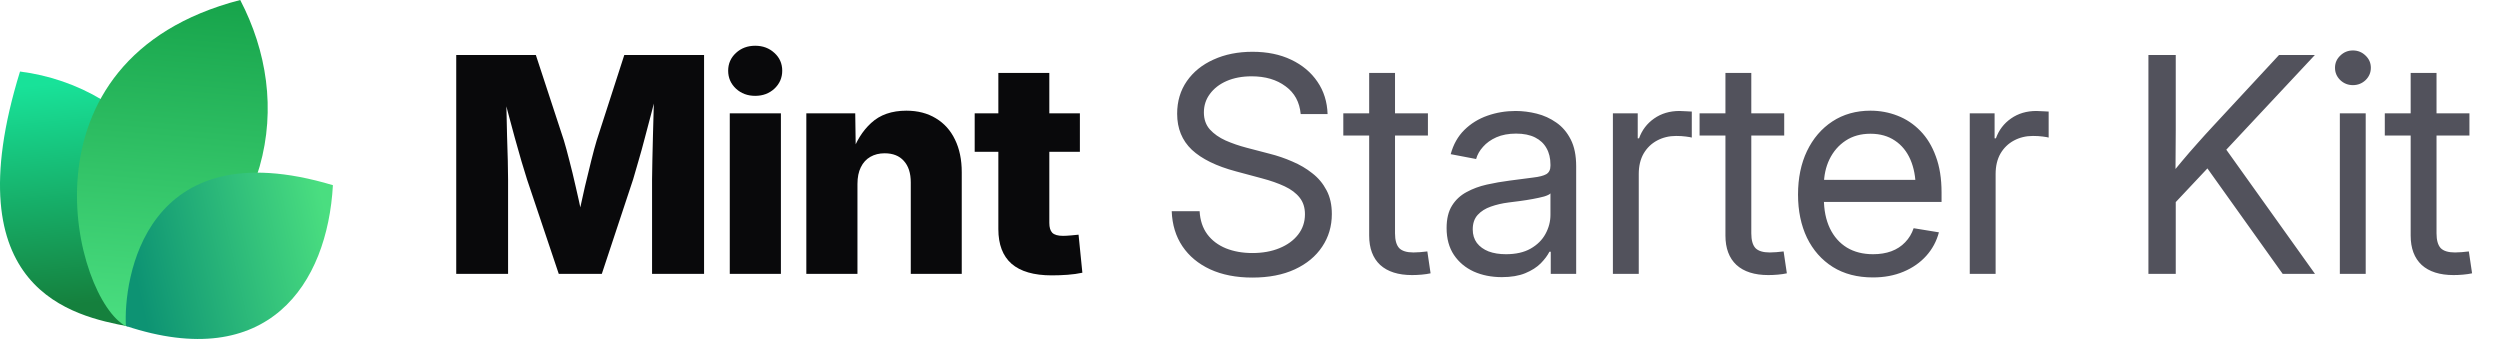
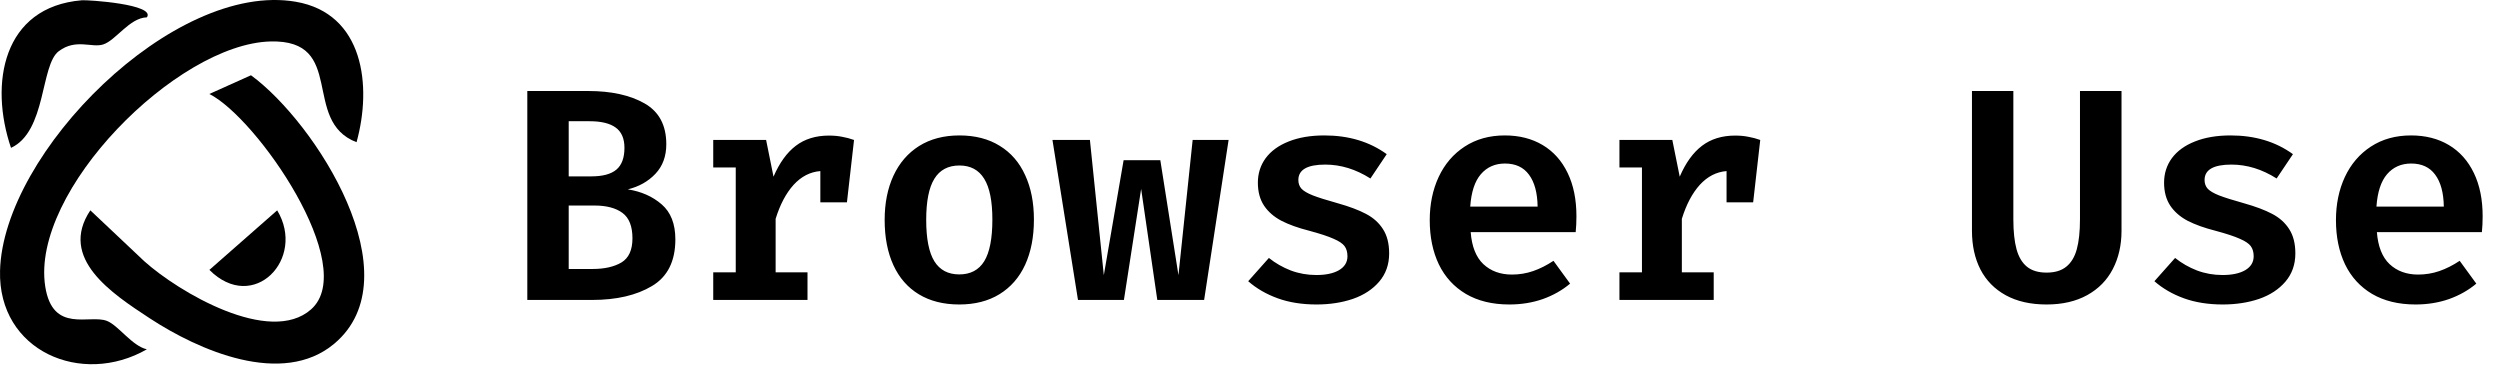
- <svg xmlns="http://www.w3.org/2000/svg" width="177" height="24" viewBox="0 0 177 24" fill="none">
-   <path d="M9.061 23.108C5.268 22.377 -3.391 20.627 1.417 5.064C9.634 6.099 16.973 14.064 9.061 23.108Z" fill="url(#paint0_linear_17557_2020)" />
-   <path d="M8.919 23.094C5.276 21.222 0.784 4.209 17.007 0C20.757 7.193 19.621 16.545 8.919 23.094Z" fill="url(#paint1_linear_17557_2020)" />
-   <path d="M8.914 23.079C8.735 19.882 10.159 9.085 23.57 13.111C23.181 20.123 18.984 26.418 8.914 23.079Z" fill="url(#paint2_linear_17557_2020)" />
-   <path d="M32.301 19.392V3.894H37.938L39.925 9.948C40.036 10.315 40.164 10.787 40.31 11.362C40.462 11.938 40.611 12.552 40.757 13.204C40.91 13.855 41.048 14.483 41.173 15.086C41.305 15.682 41.412 16.192 41.495 16.615H40.695C40.771 16.192 40.871 15.682 40.996 15.086C41.128 14.49 41.267 13.866 41.412 13.214C41.565 12.562 41.714 11.948 41.86 11.373C42.005 10.79 42.133 10.315 42.244 9.948L44.2 3.894H49.848V19.392H46.166V12.704C46.166 12.357 46.173 11.917 46.187 11.383C46.2 10.849 46.214 10.27 46.228 9.646C46.249 9.022 46.266 8.391 46.28 7.753C46.301 7.115 46.311 6.519 46.311 5.964H46.623C46.485 6.561 46.332 7.181 46.166 7.826C45.999 8.471 45.833 9.102 45.666 9.719C45.507 10.336 45.351 10.901 45.198 11.414C45.053 11.928 44.928 12.357 44.824 12.704L42.608 19.392H39.561L37.314 12.704C37.203 12.357 37.072 11.928 36.919 11.414C36.773 10.901 36.614 10.34 36.441 9.729C36.274 9.112 36.104 8.481 35.931 7.836C35.764 7.192 35.608 6.567 35.463 5.964H35.827C35.834 6.512 35.844 7.105 35.858 7.743C35.872 8.374 35.886 9.005 35.9 9.636C35.92 10.26 35.938 10.839 35.952 11.373C35.965 11.907 35.972 12.351 35.972 12.704V19.392H32.301ZM51.668 19.392V8.024H55.288V19.392H51.668ZM53.468 6.786C52.927 6.786 52.473 6.616 52.105 6.276C51.738 5.93 51.554 5.507 51.554 5.007C51.554 4.508 51.738 4.088 52.105 3.749C52.473 3.409 52.927 3.239 53.468 3.239C54.009 3.239 54.463 3.409 54.83 3.749C55.198 4.082 55.382 4.501 55.382 5.007C55.382 5.507 55.198 5.93 54.83 6.276C54.463 6.616 54.009 6.786 53.468 6.786ZM60.708 13.027V19.392H57.088V8.024H60.551L60.593 10.967H60.281C60.593 10.024 61.061 9.268 61.685 8.7C62.309 8.124 63.138 7.836 64.171 7.836C64.975 7.836 65.672 8.017 66.262 8.377C66.851 8.731 67.302 9.234 67.614 9.885C67.933 10.537 68.092 11.307 68.092 12.194V19.392H64.483V12.912C64.483 12.26 64.32 11.754 63.994 11.394C63.675 11.033 63.221 10.853 62.632 10.853C62.25 10.853 61.914 10.936 61.623 11.102C61.332 11.269 61.106 11.515 60.947 11.841C60.787 12.16 60.708 12.555 60.708 13.027ZM76.456 8.024V10.749H69.008V8.024H76.456ZM70.683 5.163H74.292V15.783C74.292 16.102 74.361 16.334 74.5 16.48C74.646 16.625 74.899 16.698 75.259 16.698C75.405 16.698 75.596 16.688 75.831 16.667C76.074 16.646 76.251 16.629 76.362 16.615L76.632 19.309C76.313 19.378 75.963 19.427 75.582 19.455C75.207 19.482 74.836 19.496 74.469 19.496C73.2 19.496 72.25 19.222 71.619 18.674C70.995 18.127 70.683 17.308 70.683 16.22V5.163Z" fill="#09090B" />
-   <path d="M88.667 19.652C87.523 19.652 86.528 19.458 85.682 19.07C84.843 18.681 84.188 18.137 83.716 17.437C83.245 16.736 82.992 15.908 82.957 14.951H84.933C84.968 15.596 85.148 16.14 85.474 16.584C85.8 17.021 86.24 17.354 86.795 17.582C87.35 17.804 87.974 17.915 88.667 17.915C89.388 17.915 90.026 17.801 90.581 17.572C91.143 17.343 91.583 17.024 91.902 16.615C92.228 16.199 92.391 15.717 92.391 15.169C92.391 14.698 92.266 14.306 92.017 13.994C91.767 13.675 91.413 13.408 90.956 13.193C90.498 12.978 89.954 12.787 89.323 12.621L87.502 12.132C86.123 11.765 85.082 11.255 84.382 10.603C83.689 9.944 83.342 9.095 83.342 8.055C83.342 7.174 83.571 6.404 84.028 5.746C84.486 5.087 85.117 4.577 85.921 4.217C86.726 3.849 87.645 3.666 88.678 3.666C89.718 3.666 90.63 3.853 91.413 4.227C92.204 4.602 92.824 5.122 93.275 5.787C93.726 6.446 93.965 7.209 93.993 8.076H92.089C92.013 7.23 91.656 6.574 91.018 6.11C90.387 5.638 89.586 5.403 88.615 5.403C87.95 5.403 87.36 5.513 86.847 5.735C86.341 5.957 85.946 6.262 85.661 6.651C85.377 7.032 85.235 7.469 85.235 7.961C85.235 8.447 85.377 8.849 85.661 9.168C85.946 9.48 86.317 9.74 86.774 9.948C87.232 10.149 87.724 10.319 88.251 10.457L89.884 10.884C90.439 11.023 90.977 11.206 91.496 11.435C92.023 11.657 92.495 11.934 92.911 12.267C93.334 12.593 93.67 12.995 93.92 13.474C94.17 13.945 94.294 14.504 94.294 15.149C94.294 16.015 94.066 16.788 93.608 17.468C93.157 18.148 92.512 18.681 91.673 19.07C90.834 19.458 89.832 19.652 88.667 19.652ZM101.097 8.024V9.594H95.106V8.024H101.097ZM96.937 5.163H98.767V16.521C98.767 17 98.865 17.347 99.059 17.562C99.26 17.77 99.6 17.874 100.078 17.874C100.21 17.874 100.366 17.867 100.546 17.853C100.733 17.832 100.903 17.815 101.056 17.801L101.285 19.351C101.097 19.392 100.886 19.423 100.65 19.444C100.414 19.465 100.189 19.475 99.974 19.475C98.996 19.475 98.244 19.236 97.717 18.758C97.197 18.272 96.937 17.579 96.937 16.677V5.163ZM106.33 19.621C105.595 19.621 104.932 19.489 104.343 19.226C103.754 18.955 103.285 18.564 102.939 18.05C102.592 17.53 102.419 16.896 102.419 16.147C102.419 15.495 102.547 14.965 102.804 14.556C103.06 14.146 103.403 13.828 103.833 13.599C104.263 13.363 104.742 13.186 105.269 13.068C105.796 12.95 106.333 12.857 106.881 12.787C107.574 12.69 108.132 12.617 108.555 12.569C108.978 12.52 109.287 12.441 109.481 12.33C109.675 12.212 109.772 12.014 109.772 11.737V11.654C109.772 11.203 109.679 10.815 109.492 10.489C109.311 10.163 109.041 9.91 108.68 9.729C108.32 9.549 107.872 9.459 107.338 9.459C106.805 9.459 106.34 9.546 105.945 9.719C105.556 9.892 105.241 10.118 104.998 10.395C104.755 10.665 104.593 10.953 104.509 11.258L102.71 10.915C102.897 10.222 103.22 9.65 103.677 9.199C104.135 8.748 104.679 8.412 105.31 8.19C105.941 7.968 106.607 7.857 107.307 7.857C107.8 7.857 108.295 7.92 108.795 8.044C109.301 8.169 109.765 8.381 110.188 8.679C110.611 8.97 110.951 9.369 111.208 9.875C111.464 10.374 111.593 11.005 111.593 11.768V19.392H109.793V17.822H109.7C109.568 18.085 109.363 18.359 109.086 18.643C108.809 18.921 108.444 19.153 107.994 19.34C107.543 19.527 106.988 19.621 106.33 19.621ZM106.621 17.998C107.321 17.998 107.904 17.867 108.368 17.603C108.84 17.333 109.19 16.986 109.419 16.563C109.654 16.133 109.772 15.682 109.772 15.211V13.692C109.703 13.769 109.554 13.841 109.325 13.911C109.096 13.973 108.829 14.032 108.524 14.088C108.226 14.143 107.921 14.192 107.609 14.233C107.304 14.275 107.033 14.309 106.798 14.337C106.354 14.393 105.938 14.49 105.549 14.628C105.168 14.76 104.86 14.954 104.624 15.211C104.388 15.467 104.27 15.811 104.27 16.241C104.27 16.615 104.367 16.934 104.561 17.198C104.762 17.461 105.04 17.662 105.393 17.801C105.747 17.933 106.156 17.998 106.621 17.998ZM114.193 19.392V8.024H115.951V9.792H116.045C116.253 9.209 116.61 8.741 117.116 8.388C117.622 8.034 118.219 7.857 118.905 7.857C119.058 7.857 119.217 7.864 119.384 7.878C119.55 7.885 119.682 7.892 119.779 7.899V9.74C119.716 9.719 119.578 9.695 119.363 9.667C119.155 9.639 118.922 9.625 118.666 9.625C118.174 9.625 117.726 9.733 117.324 9.948C116.922 10.163 116.603 10.471 116.367 10.874C116.138 11.276 116.024 11.758 116.024 12.319V19.392H114.193ZM126.322 8.024V9.594H120.33V8.024H126.322ZM122.161 5.163H123.992V16.521C123.992 17 124.089 17.347 124.283 17.562C124.484 17.77 124.824 17.874 125.302 17.874C125.434 17.874 125.59 17.867 125.77 17.853C125.958 17.832 126.127 17.815 126.28 17.801L126.509 19.351C126.322 19.392 126.11 19.423 125.874 19.444C125.639 19.465 125.413 19.475 125.198 19.475C124.221 19.475 123.468 19.236 122.941 18.758C122.421 18.272 122.161 17.579 122.161 16.677V5.163ZM132.604 19.642C131.502 19.642 130.555 19.396 129.765 18.903C128.974 18.404 128.364 17.714 127.934 16.834C127.511 15.946 127.3 14.927 127.3 13.775C127.3 12.611 127.511 11.584 127.934 10.697C128.364 9.802 128.964 9.102 129.734 8.596C130.51 8.089 131.408 7.836 132.428 7.836C133.1 7.836 133.738 7.954 134.341 8.19C134.952 8.426 135.489 8.783 135.954 9.261C136.425 9.74 136.793 10.343 137.056 11.071C137.327 11.792 137.462 12.645 137.462 13.63V14.296H128.433V12.735H136.463L135.631 13.297C135.631 12.541 135.506 11.876 135.257 11.3C135.007 10.725 134.643 10.277 134.165 9.958C133.686 9.632 133.107 9.469 132.428 9.469C131.748 9.469 131.162 9.632 130.67 9.958C130.177 10.284 129.796 10.725 129.526 11.279C129.262 11.827 129.13 12.441 129.13 13.12V14.046C129.13 14.864 129.273 15.572 129.557 16.168C129.841 16.757 130.243 17.211 130.763 17.53C131.283 17.842 131.901 17.998 132.615 17.998C133.093 17.998 133.523 17.929 133.905 17.79C134.293 17.645 134.619 17.433 134.882 17.156C135.153 16.879 135.354 16.546 135.486 16.157L137.275 16.449C137.108 17.08 136.81 17.634 136.38 18.113C135.95 18.591 135.413 18.966 134.768 19.236C134.123 19.507 133.402 19.642 132.604 19.642ZM139.459 19.392V8.024H141.217V9.792H141.311C141.519 9.209 141.876 8.741 142.382 8.388C142.888 8.034 143.485 7.857 144.171 7.857C144.324 7.857 144.483 7.864 144.649 7.878C144.816 7.885 144.948 7.892 145.045 7.899V9.74C144.982 9.719 144.844 9.695 144.629 9.667C144.421 9.639 144.188 9.625 143.932 9.625C143.439 9.625 142.992 9.733 142.59 9.948C142.188 10.163 141.869 10.471 141.633 10.874C141.404 11.276 141.29 11.758 141.29 12.319V19.392H139.459ZM153.429 14.961V12.715C153.783 12.257 154.136 11.82 154.49 11.404C154.844 10.981 155.204 10.565 155.572 10.156C155.939 9.74 156.314 9.327 156.695 8.918L161.355 3.894H163.893L157.277 10.967H157.184L153.429 14.961ZM152.108 19.392V3.894H154.043V9.241L154.022 12.559L154.043 13.505V19.392H152.108ZM161.615 19.392L155.967 11.477L157.173 9.969L163.903 19.392H161.615ZM165.661 19.392V8.024H167.492V19.392H165.661ZM166.587 6.027C166.24 6.027 165.942 5.909 165.692 5.673C165.443 5.43 165.318 5.139 165.318 4.799C165.318 4.459 165.443 4.172 165.692 3.936C165.942 3.693 166.24 3.572 166.587 3.572C166.934 3.572 167.232 3.693 167.482 3.936C167.731 4.172 167.856 4.459 167.856 4.799C167.856 5.139 167.731 5.43 167.482 5.673C167.232 5.909 166.934 6.027 166.587 6.027ZM174.836 8.024V9.594H168.844V8.024H174.836ZM170.675 5.163H172.506V16.521C172.506 17 172.603 17.347 172.797 17.562C172.998 17.77 173.338 17.874 173.816 17.874C173.948 17.874 174.104 17.867 174.284 17.853C174.472 17.832 174.641 17.815 174.794 17.801L175.023 19.351C174.836 19.392 174.624 19.423 174.388 19.444C174.153 19.465 173.927 19.475 173.712 19.475C172.735 19.475 171.982 19.236 171.455 18.758C170.935 18.272 170.675 17.579 170.675 16.677V5.163Z" fill="#52525C" />
-   <defs>
-     <linearGradient id="paint0_linear_17557_2020" x1="3.776" y1="5.916" x2="5.232" y2="21.559" gradientUnits="userSpaceOnUse">
-       <stop stop-color="#18E299" />
-       <stop offset="1" stop-color="#15803D" />
-     </linearGradient>
-     <linearGradient id="paint1_linear_17557_2020" x1="12.171" y1="-0.718" x2="10.19" y2="22.983" gradientUnits="userSpaceOnUse">
-       <stop stop-color="#16A34A" />
-       <stop offset="1" stop-color="#4ADE80" />
-     </linearGradient>
-     <linearGradient id="paint2_linear_17557_2020" x1="23.133" y1="15.353" x2="9.338" y2="18.52" gradientUnits="userSpaceOnUse">
-       <stop stop-color="#4ADE80" />
-       <stop offset="1" stop-color="#0D9373" />
-     </linearGradient>
-   </defs>
+ <svg xmlns="http://www.w3.org/2000/svg" width="1867" height="292" viewBox="0 0 1867 292" fill="none">
+   <path d="M266.265 106.202C224.72 90.303 258.998 29.422 201.857 30.967C132.032 32.856 22.618 142.669 33.792 214.023C39.345 249.357 66.938 234.523 79.895 239.674C88.499 243.073 98.679 258.423 109.683 260.861C61.008 288.846 -1.515 262.2 0.028 202.211C2.256 113.859 129.873 -14.29 220.847 1.299C271.647 10.021 277.954 64.035 266.265 106.202Z" fill="black" />
+   <path d="M67.487 157.091L107.73 195.069C133.37 218.11 201.446 258.32 232.296 231.056C268.665 198.915 191.746 87.9 156.337 70.182L187.427 56.206C235.862 91.609 309.49 206.676 249.504 256.775C210.804 289.087 148.418 261.72 111.741 237.649C83.804 219.312 43.424 193.009 67.487 157.057V157.091Z" fill="black" />
+   <path d="M109.717 12.94C96.692 13.283 86.511 30.246 76.947 33.233C68.447 35.877 56.689 28.632 43.903 38.212C30.055 48.583 34.786 98.098 8.221 110.426C-8.13 62.386 2.05 5.11 61.111 0.2C65.669 -0.178 116.367 3.188 109.717 12.905V12.94Z" fill="black" />
+   <path d="M206.999 157.091C228.8 193.214 189.277 234.489 156.37 201.559L206.999 157.091Z" fill="black" />
+   <path d="M504.359 178.759C504.359 195.08 498.53 206.701 486.872 213.621C475.289 220.54 460.397 224 442.195 224H393.795V67.969H439.374C456.523 67.969 470.513 71.053 481.344 77.221C492.174 83.388 497.59 93.542 497.59 107.682C497.59 116.708 494.882 124.079 489.467 129.795C484.051 135.511 477.169 139.385 468.821 141.415C478.899 142.995 487.323 146.718 494.092 152.585C500.937 158.451 504.359 167.176 504.359 178.759ZM466.338 110.39C466.338 103.47 464.157 98.431 459.795 95.272C455.508 92.113 449.002 90.533 440.277 90.533H424.708V131.713H441.631C450.13 131.713 456.373 130.021 460.359 126.636C464.345 123.251 466.338 117.836 466.338 110.39ZM472.318 177.969C472.318 169.019 469.836 162.701 464.872 159.015C459.908 155.33 452.913 153.487 443.887 153.487H424.708V200.872H442.533C451.409 200.872 458.591 199.255 464.082 196.021C469.573 192.711 472.318 186.694 472.318 177.969ZM619.064 101.251C622.675 101.251 625.946 101.552 628.88 102.154C631.888 102.68 634.859 103.47 637.793 104.523L632.49 151.118H612.634V127.764C605.037 128.366 598.381 131.788 592.664 138.031C587.023 144.274 582.548 152.735 579.239 163.415V203.354H603.044V224H532.644V203.354H549.454V125.056H532.644V104.523H572.131L577.659 131.938C582.097 121.634 587.625 113.962 594.244 108.923C600.938 103.809 609.211 101.251 619.064 101.251ZM716.508 101.138C728.242 101.138 738.283 103.733 746.631 108.923C754.98 114.038 761.298 121.333 765.585 130.81C769.948 140.212 772.129 151.268 772.129 163.979C772.129 176.916 769.948 188.161 765.585 197.713C761.223 207.19 754.83 214.523 746.406 219.713C738.057 224.827 728.054 227.385 716.395 227.385C704.662 227.385 694.621 224.865 686.272 219.826C677.924 214.786 671.568 207.528 667.206 198.051C662.843 188.574 660.662 177.292 660.662 164.205C660.662 151.72 662.843 140.738 667.206 131.262C671.643 121.709 678.036 114.301 686.385 109.036C694.809 103.771 704.85 101.138 716.508 101.138ZM716.508 123.59C708.084 123.59 701.842 126.899 697.78 133.518C693.719 140.062 691.688 150.291 691.688 164.205C691.688 178.27 693.719 188.574 697.78 195.118C701.842 201.662 708.047 204.933 716.395 204.933C724.744 204.933 730.949 201.662 735.011 195.118C739.072 188.499 741.103 178.12 741.103 163.979C741.103 150.215 739.072 140.062 735.011 133.518C730.949 126.899 724.782 123.59 716.508 123.59ZM917.521 104.523L899.244 224H864.27L852.198 141.077L839.337 224H805.039L785.973 104.523H813.952L824.332 205.497L839.111 119.641H866.526L880.065 205.497L890.67 104.523H917.521ZM983.037 205.385C990.182 205.385 995.823 204.181 999.96 201.774C1004.17 199.292 1006.28 195.832 1006.28 191.395C1006.28 188.311 1005.56 185.791 1004.13 183.836C1002.71 181.88 999.96 180.038 995.899 178.308C991.912 176.503 985.858 174.509 977.734 172.328C969.461 170.222 962.541 167.74 956.975 164.882C951.41 161.949 947.085 158.188 944.001 153.6C940.917 148.937 939.375 143.221 939.375 136.451C939.375 129.532 941.331 123.402 945.242 118.062C949.228 112.721 954.945 108.585 962.391 105.651C969.912 102.643 978.787 101.138 989.017 101.138C1007.22 101.138 1022.75 105.802 1035.61 115.128L1023.43 133.292C1012.52 126.373 1001.28 122.913 989.693 122.913C976.305 122.913 969.611 126.749 969.611 134.421C969.611 137.053 970.401 139.234 971.981 140.964C973.635 142.694 976.456 144.349 980.442 145.928C984.504 147.508 990.709 149.463 999.058 151.795C1007.63 154.202 1014.63 156.834 1020.04 159.692C1025.53 162.55 1029.78 166.349 1032.79 171.087C1035.87 175.826 1037.42 181.88 1037.42 189.251C1037.42 197.525 1034.93 204.557 1029.97 210.349C1025.08 216.065 1018.54 220.352 1010.34 223.21C1002.14 225.993 993.078 227.385 983.15 227.385C972.319 227.385 962.654 225.843 954.155 222.759C945.656 219.675 938.322 215.426 932.155 210.01L947.611 192.636C952.5 196.547 957.953 199.668 963.97 202C969.987 204.256 976.343 205.385 983.037 205.385ZM1098.31 173.344C1099.13 184.099 1102.29 192.072 1107.78 197.262C1113.35 202.451 1120.46 205.046 1129.11 205.046C1134.6 205.046 1139.86 204.181 1144.9 202.451C1149.94 200.721 1155.02 198.164 1160.13 194.779L1172.54 211.815C1166.75 216.704 1159.98 220.54 1152.23 223.323C1144.49 226.031 1136.14 227.385 1127.19 227.385C1114.48 227.385 1103.65 224.752 1094.7 219.487C1085.82 214.222 1079.09 206.851 1074.5 197.374C1069.99 187.897 1067.73 176.916 1067.73 164.431C1067.73 152.472 1069.95 141.716 1074.39 132.164C1078.9 122.537 1085.37 114.978 1093.79 109.487C1102.29 103.921 1112.3 101.138 1123.8 101.138C1134.63 101.138 1144.07 103.545 1152.12 108.359C1160.17 113.173 1166.37 120.13 1170.74 129.231C1175.1 138.256 1177.28 149.012 1177.28 161.497C1177.28 165.785 1177.09 169.733 1176.72 173.344H1098.31ZM1123.92 122.123C1116.47 122.123 1110.45 124.793 1105.87 130.133C1101.35 135.398 1098.72 143.446 1097.97 154.277H1148.29C1148.14 143.973 1145.99 136.038 1141.86 130.472C1137.79 124.906 1131.81 122.123 1123.92 122.123ZM1295.82 101.251C1299.43 101.251 1302.7 101.552 1305.64 102.154C1308.65 102.68 1311.62 103.47 1314.55 104.523L1309.25 151.118H1289.39V127.764C1281.79 128.366 1275.14 131.788 1269.42 138.031C1263.78 144.274 1259.31 152.735 1256 163.415V203.354H1279.8V224H1209.4V203.354H1226.21V125.056H1209.4V104.523H1248.89L1254.42 131.938C1258.85 121.634 1264.38 113.962 1271 108.923C1277.7 103.809 1285.97 101.251 1295.82 101.251ZM1584.35 172.328C1584.35 183.084 1582.17 192.636 1577.81 200.985C1573.52 209.258 1567.16 215.726 1558.74 220.39C1550.32 225.053 1540.2 227.385 1528.39 227.385C1516.43 227.385 1506.28 225.091 1497.93 220.503C1489.58 215.915 1483.26 209.484 1478.98 201.21C1474.76 192.937 1472.66 183.309 1472.66 172.328V67.969H1503.57V163.641C1503.57 172.817 1504.36 180.301 1505.94 186.092C1507.52 191.884 1510.12 196.246 1513.73 199.179C1517.34 202.113 1522.22 203.579 1528.39 203.579C1534.56 203.579 1539.45 202.113 1543.06 199.179C1546.74 196.246 1549.38 191.884 1550.96 186.092C1552.54 180.301 1553.33 172.817 1553.33 163.641V67.969H1584.35V172.328ZM1659.79 205.385C1666.94 205.385 1672.58 204.181 1676.72 201.774C1680.93 199.292 1683.04 195.832 1683.04 191.395C1683.04 188.311 1682.32 185.791 1680.89 183.836C1679.46 181.88 1676.72 180.038 1672.66 178.308C1668.67 176.503 1662.62 174.509 1654.49 172.328C1646.22 170.222 1639.3 167.74 1633.73 164.882C1628.17 161.949 1623.84 158.188 1620.76 153.6C1617.68 148.937 1616.13 143.221 1616.13 136.451C1616.13 129.532 1618.09 123.402 1622 118.062C1625.99 112.721 1631.7 108.585 1639.15 105.651C1646.67 102.643 1655.55 101.138 1665.77 101.138C1683.98 101.138 1699.51 105.802 1712.37 115.128L1700.18 133.292C1689.28 126.373 1678.03 122.913 1666.45 122.913C1653.06 122.913 1646.37 126.749 1646.37 134.421C1646.37 137.053 1647.16 139.234 1648.74 140.964C1650.39 142.694 1653.21 144.349 1657.2 145.928C1661.26 147.508 1667.47 149.463 1675.82 151.795C1684.39 154.202 1691.38 156.834 1696.8 159.692C1702.29 162.55 1706.54 166.349 1709.55 171.087C1712.63 175.826 1714.17 181.88 1714.17 189.251C1714.17 197.525 1711.69 204.557 1706.73 210.349C1701.84 216.065 1695.3 220.352 1687.1 223.21C1678.9 225.993 1669.84 227.385 1659.91 227.385C1649.08 227.385 1639.41 225.843 1630.91 222.759C1622.41 219.675 1615.08 215.426 1608.91 210.01L1624.37 192.636C1629.26 196.547 1634.71 199.668 1640.73 202C1646.75 204.256 1653.1 205.385 1659.79 205.385ZM1775.06 173.344C1775.89 184.099 1779.05 192.072 1784.54 197.262C1790.11 202.451 1797.21 205.046 1805.86 205.046C1811.35 205.046 1816.62 204.181 1821.66 202.451C1826.7 200.721 1831.78 198.164 1836.89 194.779L1849.3 211.815C1843.51 216.704 1836.74 220.54 1828.99 223.323C1821.25 226.031 1812.9 227.385 1803.95 227.385C1791.24 227.385 1780.4 224.752 1771.45 219.487C1762.58 214.222 1755.85 206.851 1751.26 197.374C1746.75 187.897 1744.49 176.916 1744.49 164.431C1744.49 152.472 1746.71 141.716 1751.15 132.164C1755.66 122.537 1762.13 114.978 1770.55 109.487C1779.05 103.921 1789.05 101.138 1800.56 101.138C1811.39 101.138 1820.83 103.545 1828.88 108.359C1836.93 113.173 1843.13 120.13 1847.5 129.231C1851.86 138.256 1854.04 149.012 1854.04 161.497C1854.04 165.785 1853.85 169.733 1853.47 173.344H1775.06ZM1800.67 122.123C1793.23 122.123 1787.21 124.793 1782.62 130.133C1778.11 135.398 1775.48 143.446 1774.73 154.277H1825.04C1824.89 143.973 1822.75 136.038 1818.61 130.472C1814.55 124.906 1808.57 122.123 1800.67 122.123Z" fill="black" />
</svg>
